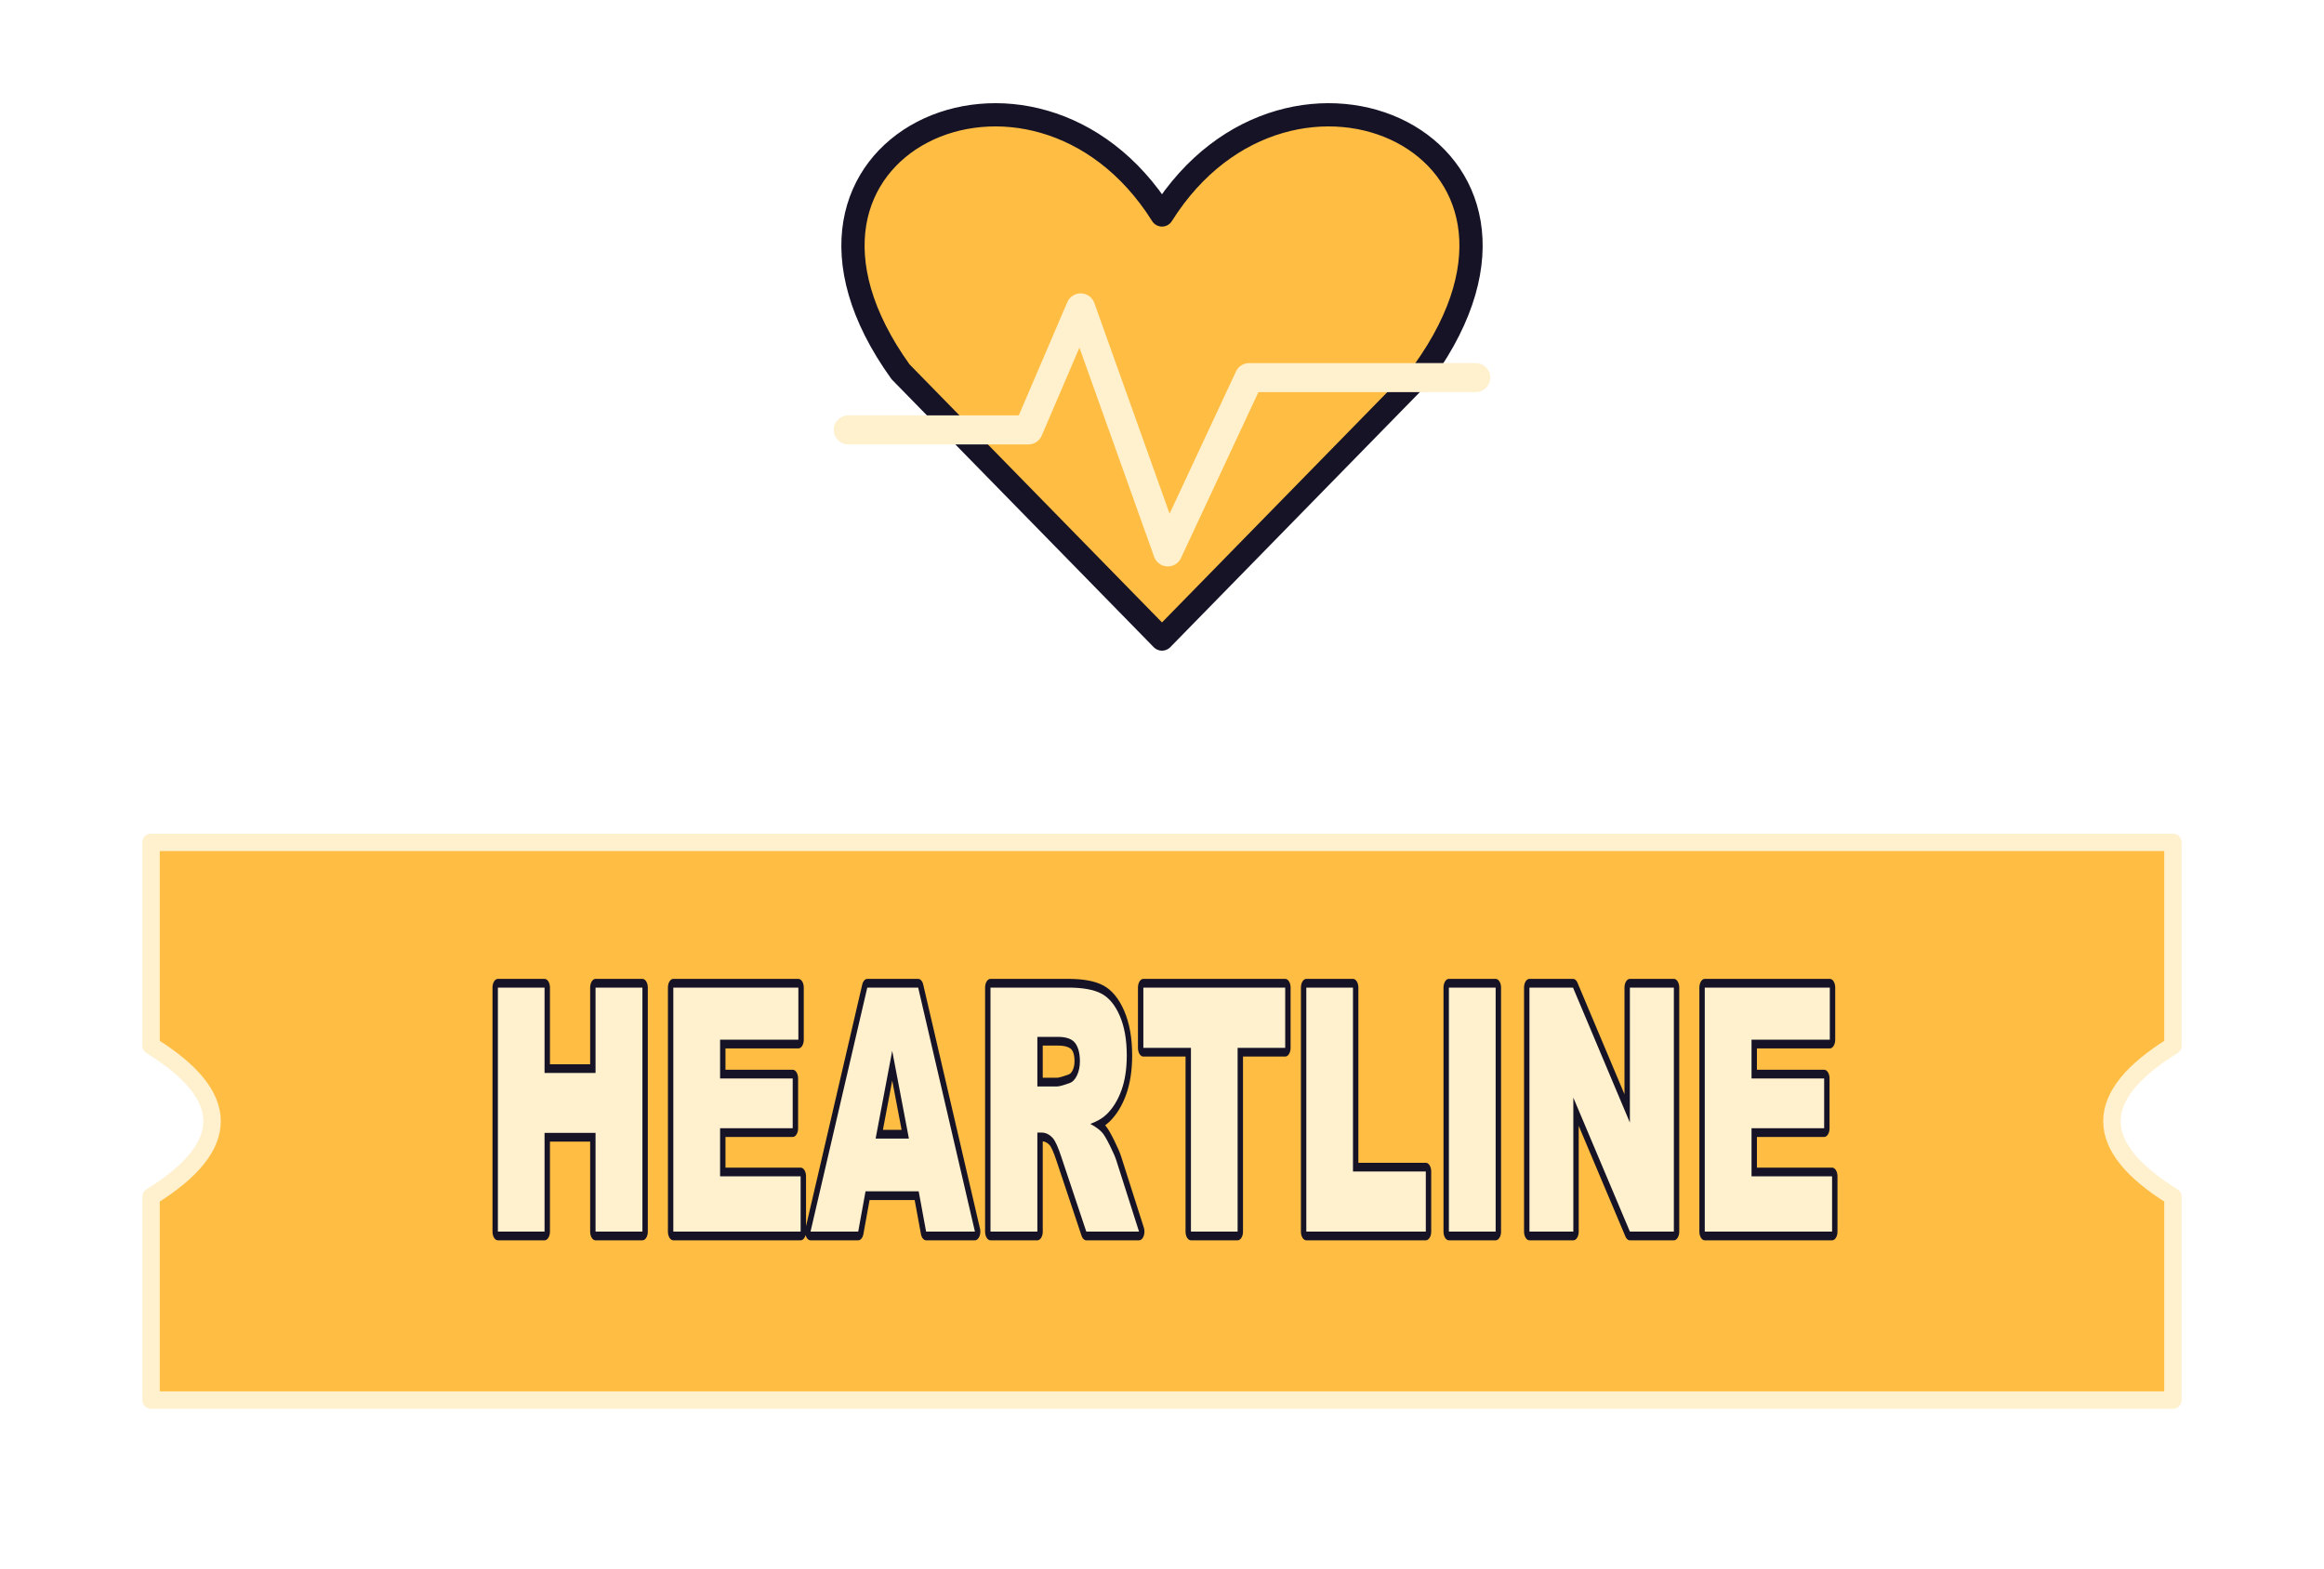
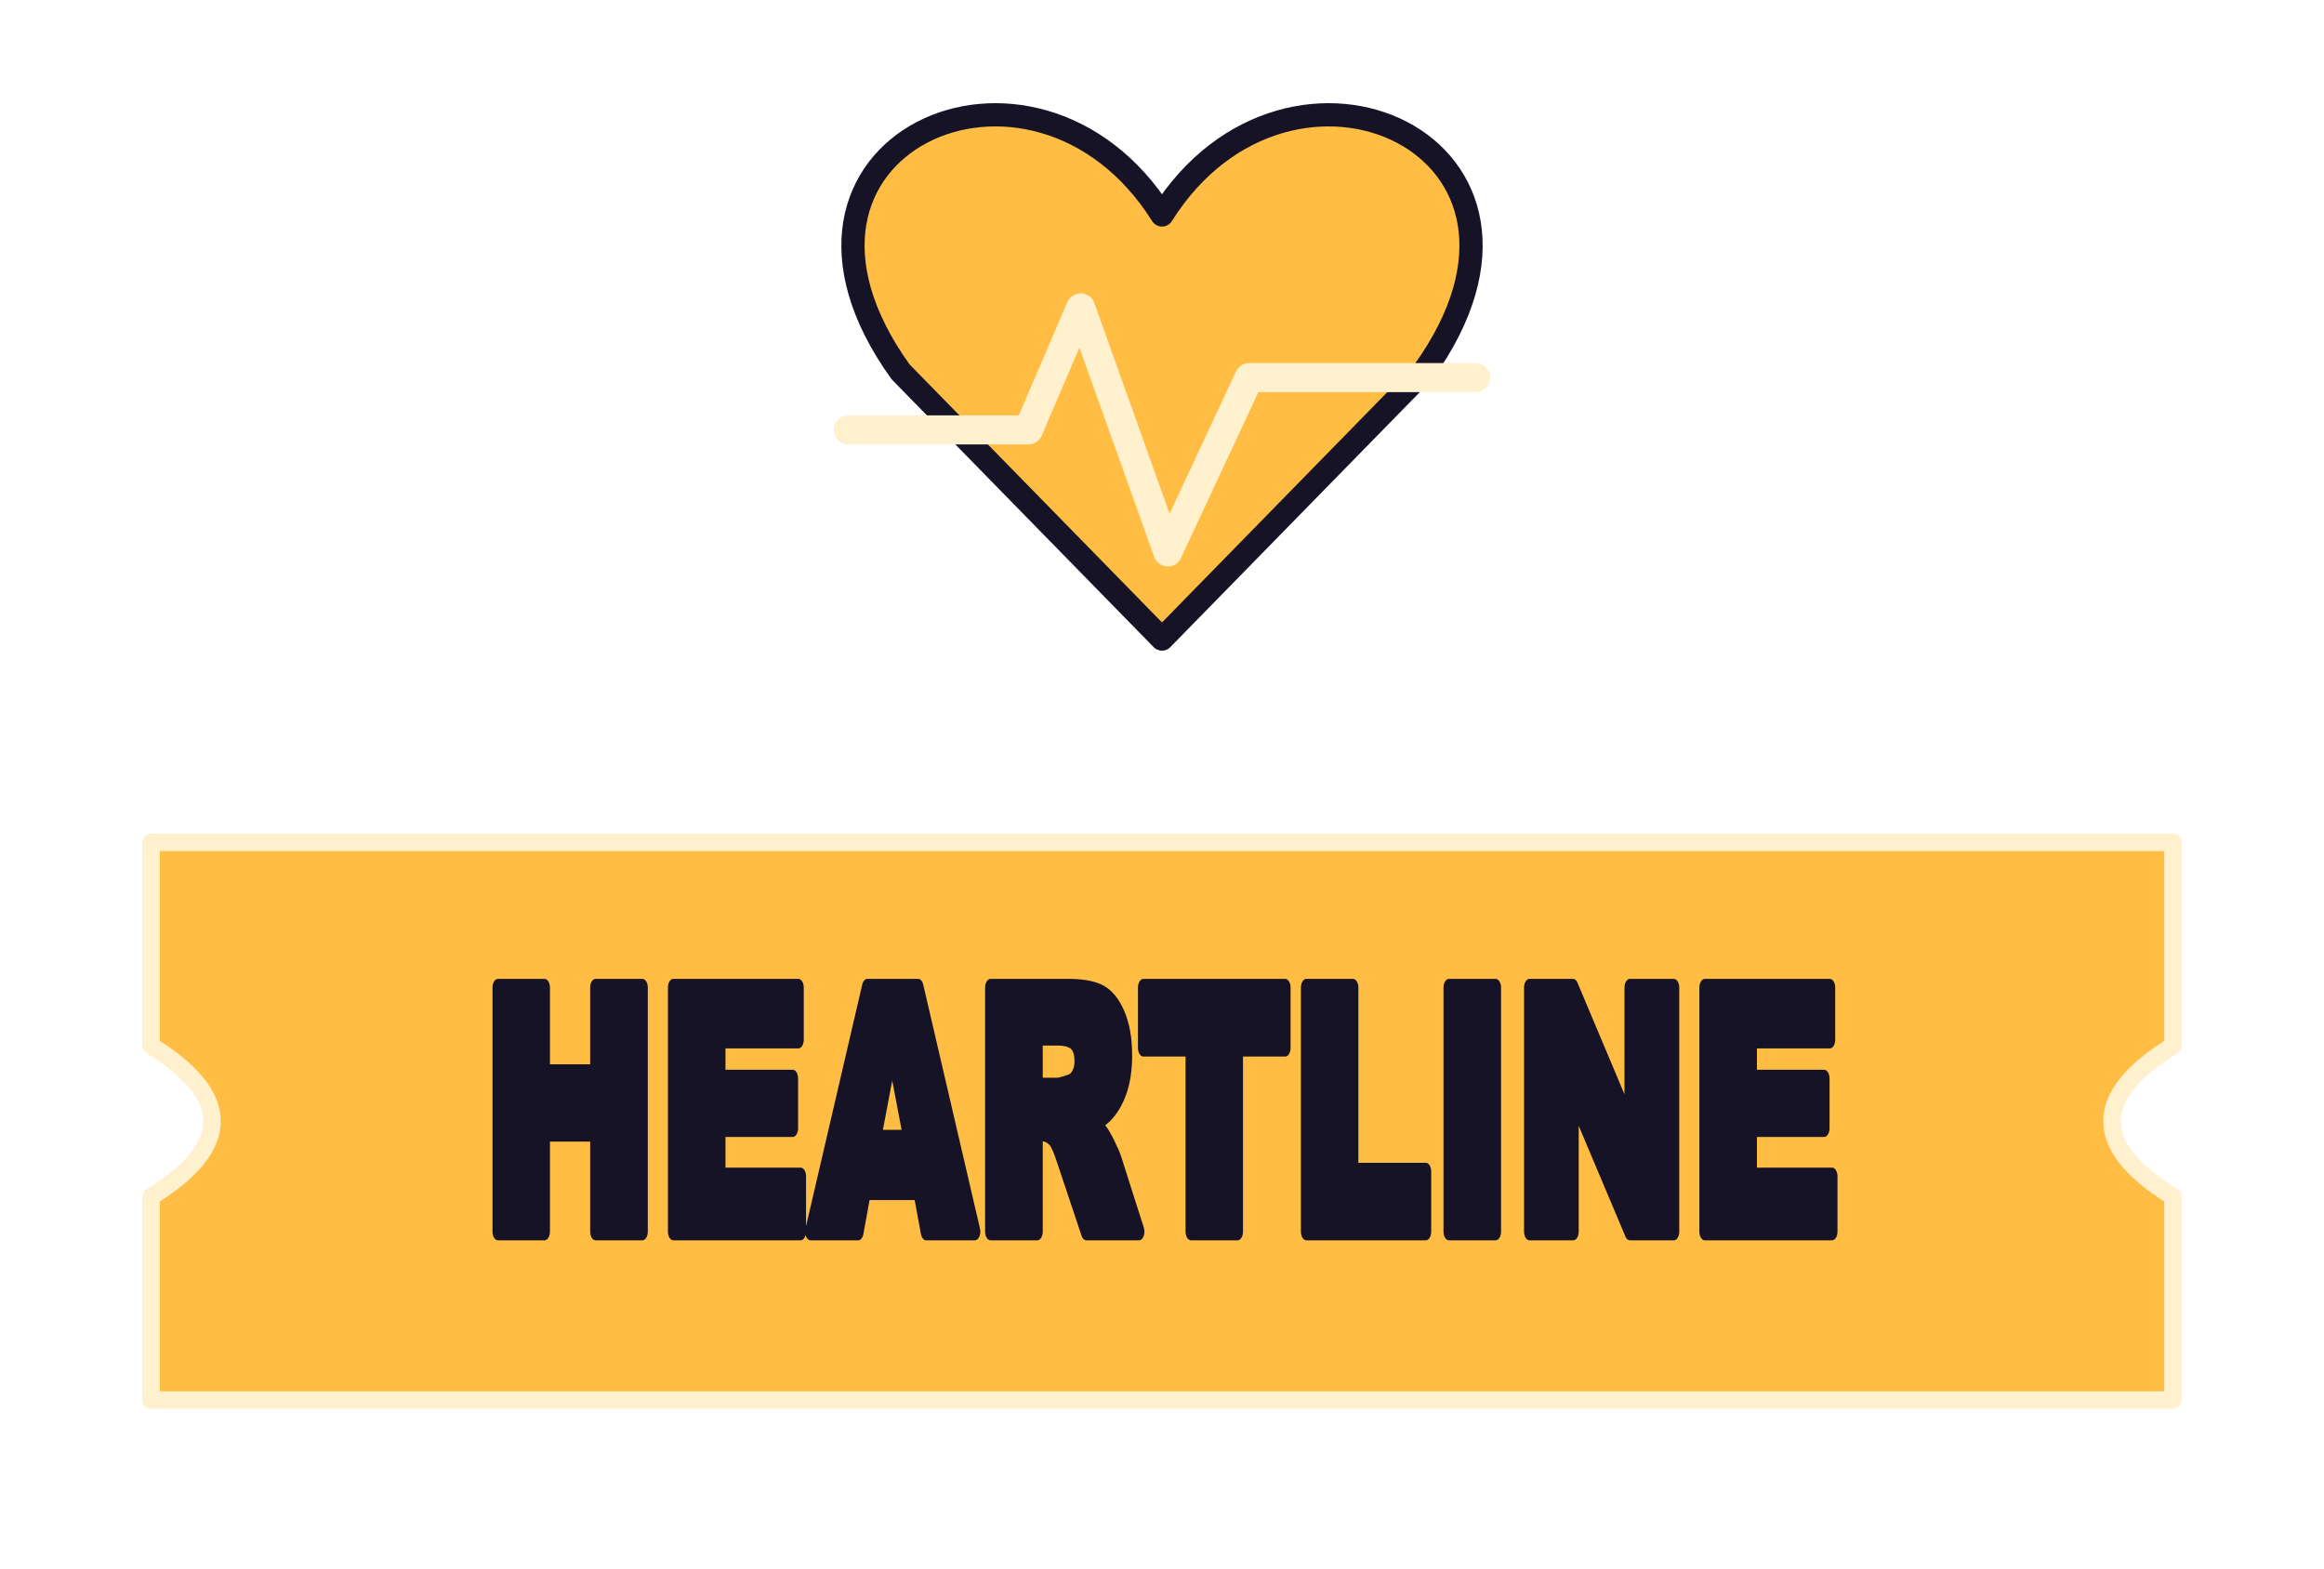
<svg xmlns="http://www.w3.org/2000/svg" viewBox="0 0 400 270" width="400" height="270">
  <g transform="translate(136 2)">
    <path d="M64 108 19 62C-9 23 42 0 64 35 86 0 137 23 109 62Z" fill="#FFBE43" stroke="#161327" stroke-width="4" stroke-linejoin="round" stroke-linecap="round" />
    <path d="M10 72h31l9-21 15 42 14-30h39" fill="none" stroke="#FFF0CE" stroke-width="5" stroke-linejoin="round" stroke-linecap="round" />
  </g>
  <path d="M26 145h348v35q-21 13 0 26v35H26v-35q21-13 0-26Z" fill="#FFBE43" stroke="#FFF0CE" stroke-width="3" stroke-linejoin="round" stroke-linecap="round" />
  <g transform="translate(83.0 212) scale(0.01772996 -0.02864939)">
    <path d="M152 1466H605V953H1100V1466H1555V0H1100V593H605V0H152ZM1855 1466H3069V1153H2309V920H3014V621H2309V332H3091V0H1855ZM4237 242H3721L3650 0H3187L3738 1466H4232L4783 0H4309ZM4142 559 3980 1086 3819 559ZM4934 0V1466H5689Q5899 1466 6010.0 1430.0Q6121 1394 6189.0 1296.5Q6257 1199 6257 1059Q6257 937 6205.0 848.5Q6153 760 6062 705Q6004 670 5903 647Q5984 620 6021 593Q6046 575 6093.5 516.0Q6141 457 6157 425L6376 0H5864L5622 448Q5576 535 5540 561Q5491 595 5429 595H5389V0ZM5389 872H5580Q5611 872 5700 892Q5745 901 5773.5 938.0Q5802 975 5802 1023Q5802 1094 5757.0 1132.0Q5712 1170 5588 1170H5389ZM6418 1466H7795V1104H7333V0H6880V1104H6418ZM8000 1466H8453V361H9160V0H8000ZM9384 1466H9838V0H9384ZM10166 1466H10589L11141 655V1466H11568V0H11141L10592 805V0H10166ZM11868 1466H13082V1153H12322V920H13027V621H12322V332H13104V0H11868Z" fill="none" stroke="#161327" stroke-width="104.714" stroke-linejoin="round" />
-     <path d="M152 1466H605V953H1100V1466H1555V0H1100V593H605V0H152ZM1855 1466H3069V1153H2309V920H3014V621H2309V332H3091V0H1855ZM4237 242H3721L3650 0H3187L3738 1466H4232L4783 0H4309ZM4142 559 3980 1086 3819 559ZM4934 0V1466H5689Q5899 1466 6010.0 1430.0Q6121 1394 6189.0 1296.5Q6257 1199 6257 1059Q6257 937 6205.0 848.5Q6153 760 6062 705Q6004 670 5903 647Q5984 620 6021 593Q6046 575 6093.5 516.0Q6141 457 6157 425L6376 0H5864L5622 448Q5576 535 5540 561Q5491 595 5429 595H5389V0ZM5389 872H5580Q5611 872 5700 892Q5745 901 5773.5 938.0Q5802 975 5802 1023Q5802 1094 5757.0 1132.0Q5712 1170 5588 1170H5389ZM6418 1466H7795V1104H7333V0H6880V1104H6418ZM8000 1466H8453V361H9160V0H8000ZM9384 1466H9838V0H9384ZM10166 1466H10589L11141 655V1466H11568V0H11141L10592 805V0H10166ZM11868 1466H13082V1153H12322V920H13027V621H12322V332H13104V0H11868Z" fill="#FFF0CE" />
+     <path d="M152 1466H605V953H1100V1466H1555V0H1100V593H605V0H152ZM1855 1466H3069V1153H2309V920H3014V621H2309V332H3091V0H1855ZM4237 242H3721L3650 0H3187L3738 1466H4232L4783 0H4309ZM4142 559 3980 1086 3819 559ZM4934 0V1466H5689Q5899 1466 6010.0 1430.0Q6121 1394 6189.0 1296.5Q6257 1199 6257 1059Q6257 937 6205.0 848.5Q6153 760 6062 705Q6004 670 5903 647Q5984 620 6021 593Q6046 575 6093.5 516.0Q6141 457 6157 425L6376 0H5864L5622 448Q5576 535 5540 561Q5491 595 5429 595H5389V0ZM5389 872H5580Q5611 872 5700 892Q5745 901 5773.5 938.0Q5802 975 5802 1023Q5802 1094 5757.0 1132.0Q5712 1170 5588 1170H5389ZM6418 1466H7795V1104H7333V0H6880V1104H6418ZM8000 1466H8453V361H9160V0H8000ZM9384 1466H9838V0H9384ZM10166 1466H10589L11141 655V1466H11568V0H11141L10592 805V0H10166ZM11868 1466H13082V1153H12322V920H13027V621H12322V332H13104V0H11868Z" fill="#161327" />
  </g>
</svg>
